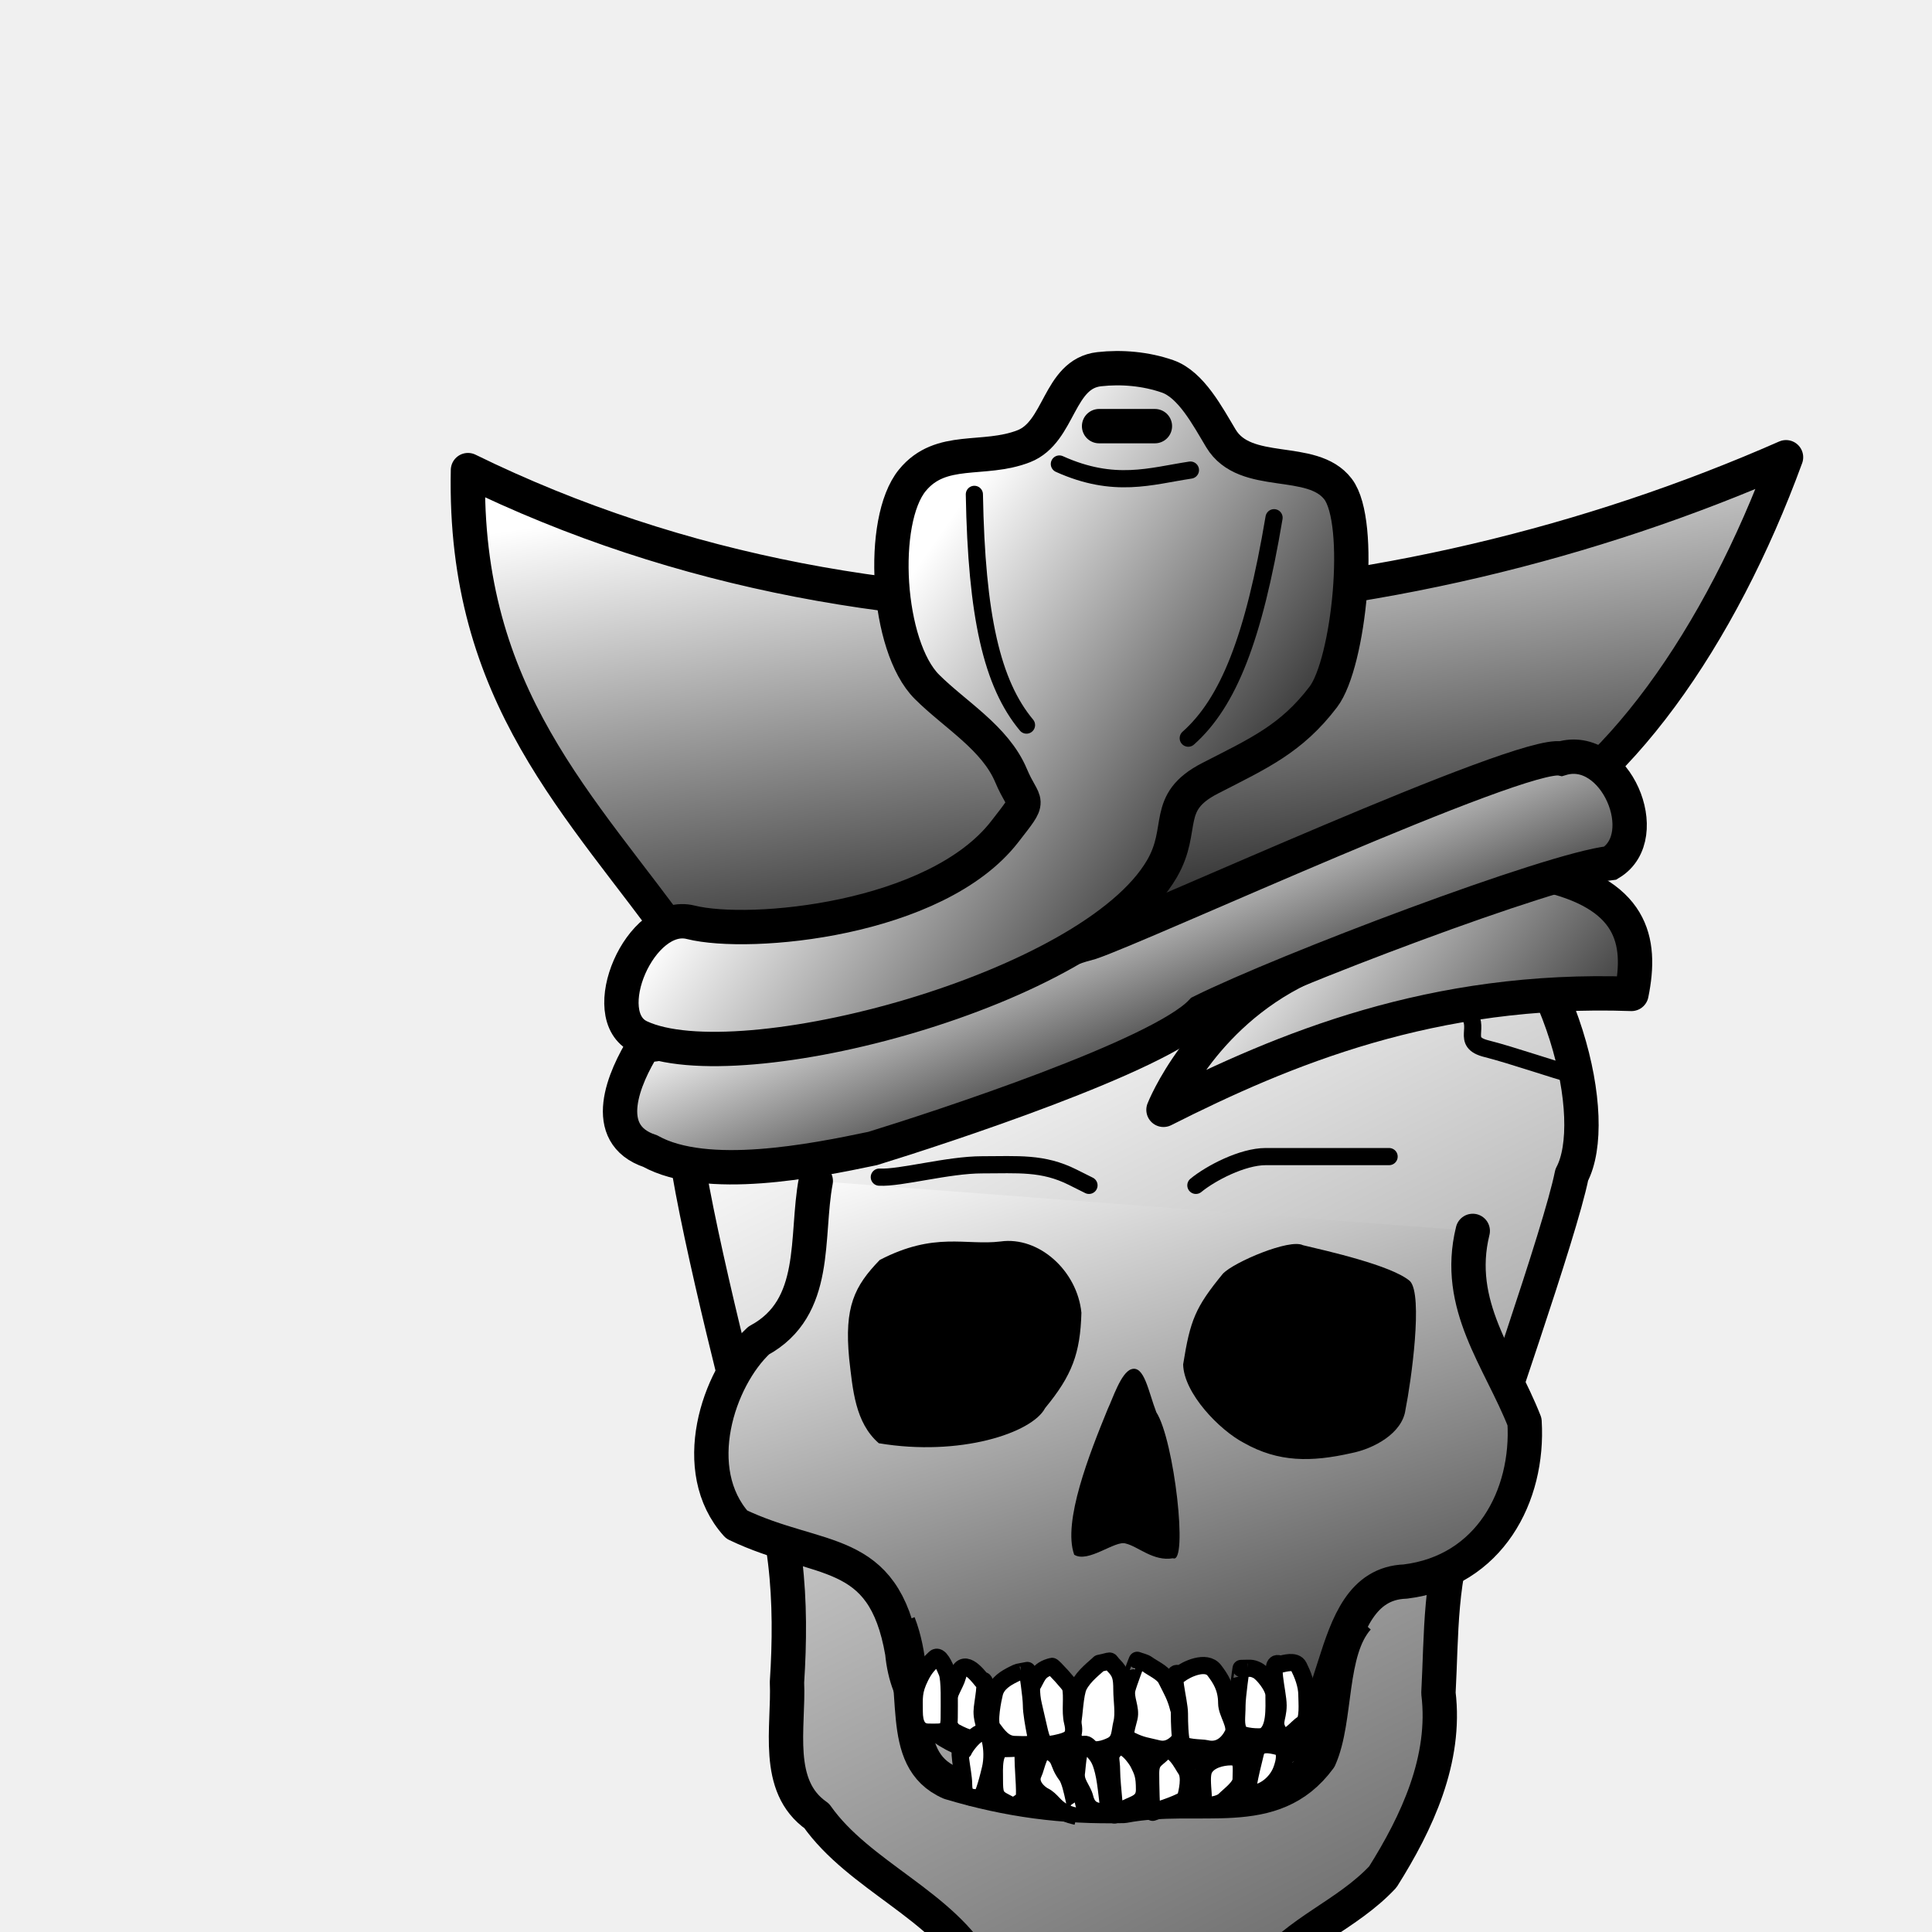
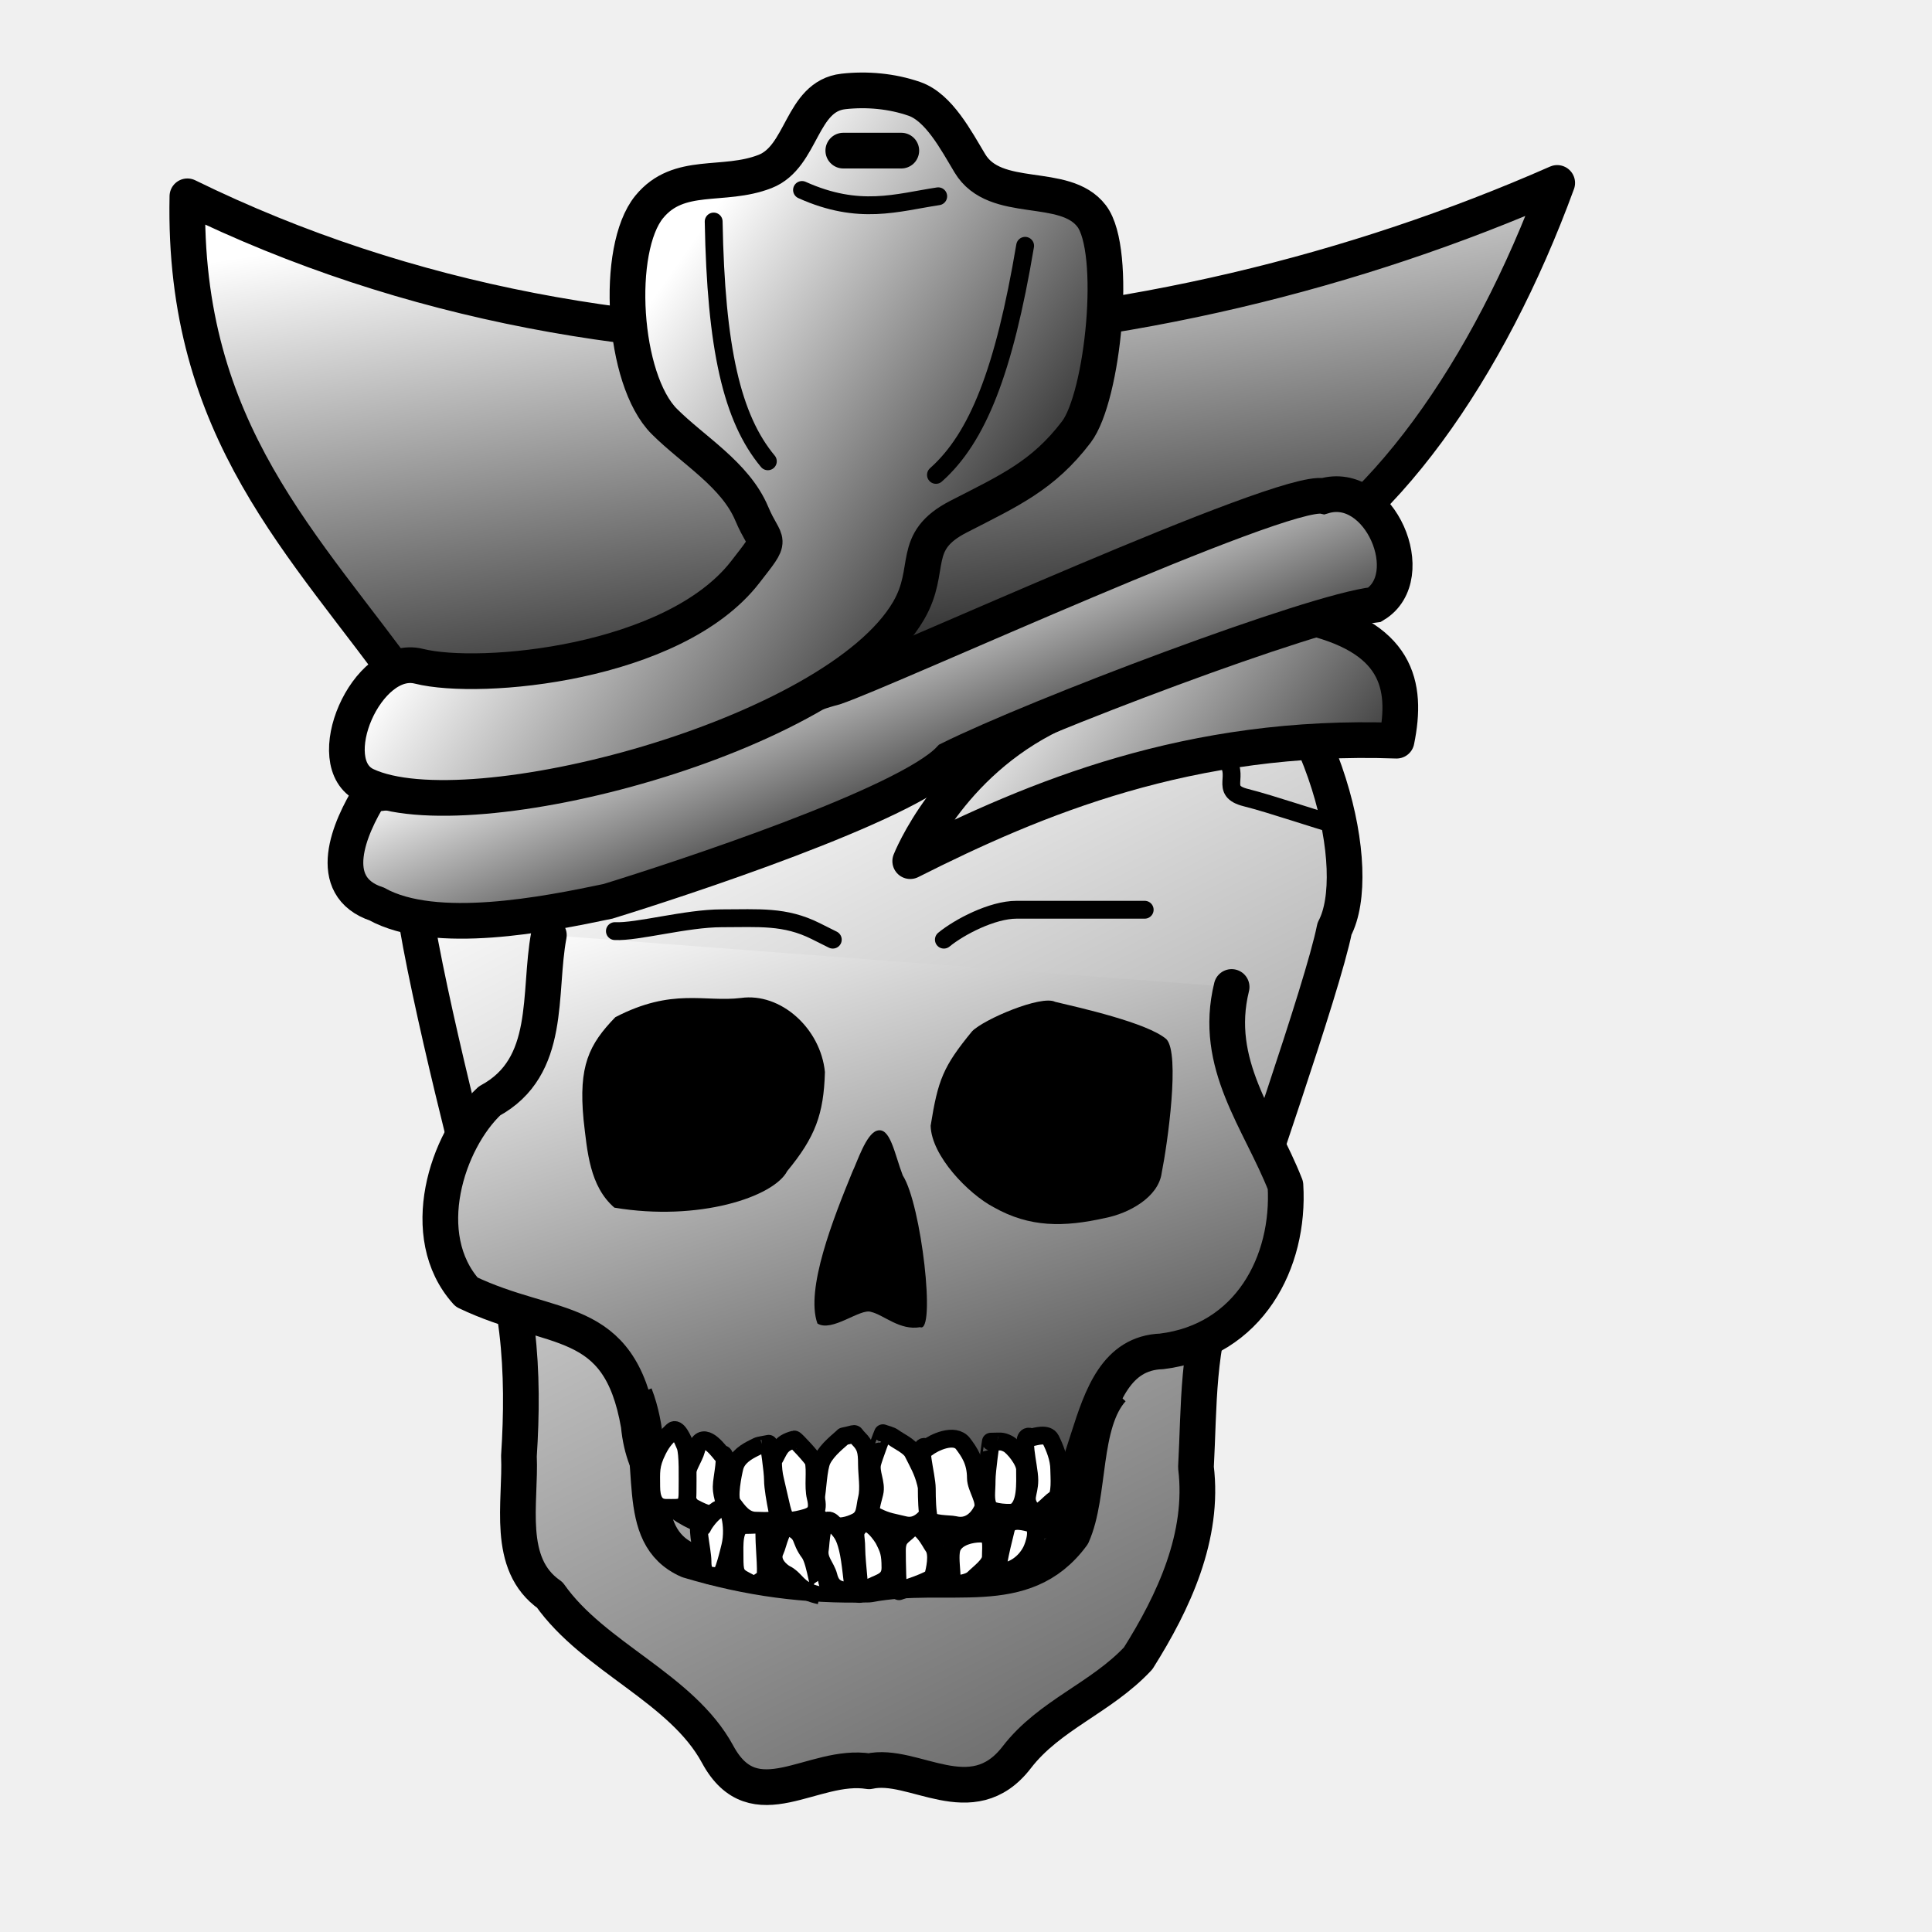
- <svg xmlns="http://www.w3.org/2000/svg" xmlns:xlink="http://www.w3.org/1999/xlink" overflow="hidden" viewBox="-100 -100 900 900" id="svg36220" version="1.0">
+ <svg xmlns="http://www.w3.org/2000/svg" xmlns:xlink="http://www.w3.org/1999/xlink" overflow="hidden" viewBox="34 31 866 866" id="svg36220" version="1.0">
  <defs id="defs36222">
    <linearGradient id="linearGradient5175">
      <stop style="stop-color:#ffffff;stop-opacity:1" offset="0" id="stop5177" />
      <stop style="stop-color:#000000;stop-opacity:1;" offset="1" id="stop5179" />
    </linearGradient>
    <linearGradient xlink:href="#linearGradient5175" id="linearGradient2365" x1="317.823" y1="251.519" x2="716.784" y2="1040.894" gradientUnits="userSpaceOnUse" gradientTransform="matrix(0.957555,0,0,0.957555,5.117738,135.2389)" />
    <linearGradient xlink:href="#linearGradient5175" id="linearGradient2373" x1="403.641" y1="286.734" x2="535.965" y2="715.779" gradientUnits="userSpaceOnUse" gradientTransform="matrix(0.957555,0,0,0.957555,5.117738,135.2389)" />
    <linearGradient xlink:href="#linearGradient5175" id="linearGradient2436" x1="494" y1="289" x2="659.672" y2="419" gradientUnits="userSpaceOnUse" gradientTransform="translate(12,8)" />
    <linearGradient xlink:href="#linearGradient5175" id="linearGradient2449" x1="281.482" y1="229.237" x2="481.762" y2="369.237" gradientUnits="userSpaceOnUse" />
    <linearGradient xlink:href="#linearGradient5175" id="linearGradient4581" x1="476.84" y1="271.289" x2="527.16" y2="393.893" gradientUnits="userSpaceOnUse" />
    <linearGradient xlink:href="#linearGradient5175" id="linearGradient5134" x1="399.945" y1="107.977" x2="440" y2="376.954" gradientUnits="userSpaceOnUse" />
  </defs>
  <g id="layer1">
    <path style="fill:url(#linearGradient2365);fill-opacity:1;fill-rule:evenodd;stroke:#000000;stroke-width:16;stroke-linecap:round;stroke-linejoin:round;stroke-miterlimit:4;stroke-dasharray:none;stroke-opacity:1" d="M 219.61,436.869 C 220.436,387.43 242.548,340.936 277.247,307.141 C 304.132,280.956 334.458,262.984 370.021,252.238 C 402.811,242.33 446.984,243.028 479.636,252.447 C 519.371,263.91 549.346,279.368 580.922,306.027 C 628.794,346.443 645.767,421.712 632.184,447.307 C 626.723,474.513 593.89,566.973 581.085,607.817 C 570.495,633.069 571.55,661.729 570.076,688.706 C 573.87,719.56 560.135,748.989 544.173,774.333 C 527.53,792.144 504.419,799.635 489.744,818.699 C 469.593,844.876 443.405,820.4 423.557,824.971 C 398.372,820.88 372.151,847.821 355.686,817.371 C 339.575,787.575 300.245,774.014 280.449,745.927 C 260.53,732.094 267.536,704.482 266.605,683.653 C 269.03,646.451 267.183,607.901 250.723,573.77 C 249.111,569.049 225.583,478.271 219.61,436.869 z " id="path1328" />
    <path style="fill:url(#linearGradient2373);fill-opacity:1;fill-rule:evenodd;stroke:#000000;stroke-width:16;stroke-linecap:round;stroke-linejoin:round;stroke-miterlimit:4;stroke-dasharray:none;stroke-opacity:1" d="M 280.018,450.151 C 275.098,476.254 281.71,509.193 253.426,524.468 C 234.446,542.111 220.338,584.861 243.149,610.172 C 281.903,628.722 311.553,619.12 320.305,669.809 C 324.539,715.14 369.742,717.923 395.662,715.334 C 424.112,715.797 464.12,716.993 491.185,715.067 C 528.549,713.689 514.093,638.147 554.68,636.742 C 593.941,631.928 612.277,596.756 610.191,562.308 C 598.716,533.079 577.505,508.157 586.064,473.405" id="path2239" />
    <path style="fill:#000000;fill-opacity:1;fill-rule:evenodd;stroke:none;stroke-width:16;stroke-linecap:round;stroke-linejoin:round;stroke-miterlimit:4;stroke-dasharray:none;stroke-opacity:1" d="M 469.74,493.253 C 456.786,509.046 454.462,514.907 451.154,535.586 C 451.466,549.109 468.115,566.195 479.367,572.103 C 495.544,581.266 510.835,581.14 529.533,576.919 C 539.802,574.913 553.275,567.784 554.724,556.692 C 557.345,543.639 563.036,503.213 556.821,496.798 C 548.323,489.409 517.415,482.559 506.947,480.057 C 500.738,476.904 474.939,487.911 469.74,493.253 z " id="path2206" />
    <path style="fill:#000000;fill-opacity:1;fill-rule:evenodd;stroke:none;stroke-width:16;stroke-linecap:round;stroke-linejoin:round;stroke-miterlimit:4;stroke-dasharray:none;stroke-opacity:1" d="M 309.81,486.947 C 297.974,499.177 293.261,508.776 295.577,532.918 C 297.234,547.16 298.302,562.718 309.387,572.317 C 347.066,578.647 380.8,567.573 386.88,555.909 C 399.41,540.72 403.235,530.455 403.764,511.548 C 401.85,491.998 383.972,475.82 366.104,478.328 C 349.788,480.315 335.427,473.636 309.81,486.947 z " id="path2204" />
    <path style="fill:#000000;fill-opacity:1;fill-rule:evenodd;stroke:none;stroke-width:16;stroke-linecap:round;stroke-linejoin:round;stroke-miterlimit:4;stroke-dasharray:none;stroke-opacity:1" d="M 426.995,537.845 C 422.156,539.439 418.275,551.741 416.028,556.369 C 407.581,577.004 394.9,608.977 400.407,624.252 C 406.92,628.328 419.608,617.355 424.419,619.042 C 430.219,620.408 437.266,627.483 446.438,625.895 C 453.606,628.985 447.008,570.791 438.655,557.876 C 434.931,548.186 433.056,535.848 426.995,537.845 z " id="path2228" />
    <path style="fill:none;fill-opacity:1;fill-rule:evenodd;stroke:#000000;stroke-width:16;stroke-linecap:butt;stroke-linejoin:round;stroke-miterlimit:4;stroke-dasharray:none;stroke-opacity:1" d="M 318.592,656.22 C 330.013,685.718 316.955,719.184 342.531,730.434 C 369.725,738.565 395.248,741.975 423.504,741.277 C 459.205,734.493 492.785,748.83 514.676,719.067 C 522.874,700.719 518.822,669.035 532.594,653.744" id="path2244" />
    <path style="fill:#ffffff;fill-opacity:1;fill-rule:evenodd;stroke:#000000;stroke-width:8;stroke-linecap:butt;stroke-linejoin:round;stroke-miterlimit:4;stroke-dasharray:none;stroke-opacity:1" d="M 412.079,674.844 C 410.456,676.539 404.974,680.436 402.503,685.377 C 400.658,689.068 400.43,699.417 399.631,702.613 C 397.928,709.425 400.531,711.681 405.376,714.104 C 409.779,716.305 414.733,714.692 417.824,713.146 C 422.142,710.987 421.544,706.883 422.612,702.613 C 423.725,698.159 422.612,691.878 422.612,687.292 C 422.612,681.418 422.068,679.087 418.782,675.801 C 416.018,673.037 418.745,673.511 412.079,674.844 z " id="path2275" />
    <path style="fill:#ffffff;fill-opacity:1;fill-rule:evenodd;stroke:#000000;stroke-width:8;stroke-linecap:butt;stroke-linejoin:round;stroke-miterlimit:4;stroke-dasharray:none;stroke-opacity:1" d="M 429.772,673.43 C 429.716,673.374 425.664,684.115 424.984,686.835 C 423.918,691.099 427.054,695.79 425.941,700.241 C 424.374,706.512 423.171,708.91 426.899,710.774 C 431.827,713.238 434.443,713.378 439.347,714.604 C 445.217,716.072 448.861,711.495 450.838,708.859 C 453.313,705.558 449.493,697.734 448.923,695.453 C 447.622,690.251 445.623,686.938 443.177,682.048 C 441.777,679.246 436.731,676.973 434.559,675.345 C 433.184,674.313 431.367,674.068 429.772,673.43 z " id="path2277" />
    <path style="fill:#ffffff;fill-opacity:1;fill-rule:evenodd;stroke:#000000;stroke-width:8;stroke-linecap:butt;stroke-linejoin:round;stroke-miterlimit:4;stroke-dasharray:none;stroke-opacity:1" d="M 449.424,680.088 C 444.572,676.449 449.424,692.217 449.424,698.282 C 449.424,702.856 449.6,708.562 450.381,711.688 C 451.077,714.47 459.892,714.065 461.872,714.56 C 467.979,716.087 472.126,712.246 474.32,707.857 C 476.343,703.811 471.447,698.01 471.447,693.494 C 471.447,686.023 468.399,681.77 465.702,678.173 C 461.887,673.086 452.456,677.662 449.424,680.088 z " id="path2279" />
    <path style="fill:#ffffff;fill-opacity:1;fill-rule:evenodd;stroke:#000000;stroke-width:8;stroke-linecap:butt;stroke-linejoin:round;stroke-miterlimit:4;stroke-dasharray:none;stroke-opacity:1" d="M 478.15,677.216 C 478.129,677.187 476.235,690.234 476.235,694.452 C 476.235,699.989 475.357,703.229 477.193,706.9 C 478.265,709.045 487.314,709.5 488.683,708.815 C 494.229,706.042 493.471,695.685 493.471,689.664 C 493.471,685.694 488.07,679.303 485.811,678.173 C 482.948,676.742 482.444,677.216 478.15,677.216 z " id="path2281" />
    <path style="fill:#ffffff;fill-opacity:1;fill-rule:evenodd;stroke:#000000;stroke-width:8;stroke-linecap:butt;stroke-linejoin:round;stroke-miterlimit:4;stroke-dasharray:none;stroke-opacity:1" d="M 496.344,675.3 C 490.627,672.442 495.386,688.06 495.386,694.452 C 495.386,700.832 492.356,702.54 496.344,707.857 C 499.299,711.797 504.318,704.349 506.877,703.069 C 509.691,701.663 508.792,692.674 508.792,689.664 C 508.792,684.725 506.723,679.78 504.962,676.258 C 503.441,673.217 498.254,674.918 496.344,675.3 z " id="path2283" />
    <path style="fill:#ffffff;fill-opacity:1;fill-rule:evenodd;stroke:#000000;stroke-width:8;stroke-linecap:butt;stroke-linejoin:round;stroke-miterlimit:4;stroke-dasharray:none;stroke-opacity:1" d="M 378.564,678.173 C 378.587,678.128 380.48,690.161 380.48,694.452 C 380.48,697.633 381.579,703.777 382.395,707.857 C 383.598,713.873 377.522,712.645 372.819,712.645 C 367.644,712.645 364.83,708.376 362.286,704.985 C 360.297,702.333 362.559,691.444 363.244,688.706 C 364.414,684.026 368.952,681.543 371.862,680.088 C 374.78,678.629 373.349,679.216 378.564,678.173 z " id="path2287" />
    <path style="fill:#ffffff;fill-opacity:1;fill-rule:evenodd;stroke:#000000;stroke-width:8;stroke-linecap:butt;stroke-linejoin:round;stroke-miterlimit:4;stroke-dasharray:none;stroke-opacity:1" d="M 357.498,682.961 C 360.475,681.473 357.498,693.663 357.498,697.324 C 357.498,702.951 359.975,703.861 357.498,708.815 C 355.513,712.785 345.847,707.298 345.05,706.9 C 341.187,704.968 341.22,698.894 341.22,694.452 C 341.22,689.745 345.18,684.355 346.008,681.046 C 348.387,671.529 354.906,679.72 357.498,682.961 z " id="path2289" />
    <path style="fill:#ffffff;fill-opacity:1;fill-rule:evenodd;stroke:#000000;stroke-width:8;stroke-linecap:butt;stroke-linejoin:round;stroke-miterlimit:4;stroke-dasharray:none;stroke-opacity:1" d="M 380.48,685.833 C 383.414,681.147 383.304,677.946 390.055,676.258 C 390.509,676.145 398.408,684.773 398.673,685.833 C 399.797,690.328 398.378,697.102 399.631,702.112 C 401.306,708.814 398.771,710.466 393.885,711.688 C 387.096,713.385 385.863,713.114 384.31,706.9 C 383.362,703.109 382.141,697.267 381.437,694.452 C 380.742,691.669 380.48,688.785 380.48,685.833 z " id="path2291" />
    <path style="fill:#ffffff;fill-opacity:1;fill-rule:evenodd;stroke:#000000;stroke-width:8;stroke-linecap:butt;stroke-linejoin:round;stroke-miterlimit:4;stroke-dasharray:none;stroke-opacity:1" d="M 341.22,679.131 C 342.549,682.576 342.177,693.422 342.177,700.197 C 342.177,707.62 339.153,706.9 332.602,706.9 C 327.37,706.9 325.899,702.633 325.899,697.324 C 325.899,690.878 325.357,687.875 328.772,681.046 C 331.043,676.504 332.911,674.991 335.474,672.428 C 337.555,670.347 340.127,676.398 341.22,679.131 z " id="path2295" />
    <path style="fill:#ffffff;fill-opacity:1;fill-rule:evenodd;stroke:#000000;stroke-width:8;stroke-linecap:butt;stroke-linejoin:round;stroke-miterlimit:4;stroke-dasharray:none;stroke-opacity:1" d="M 348.88,715.518 C 345.269,711.907 348.88,725.732 348.88,730.839 C 348.88,736.65 350.749,737.542 356.541,737.542 C 358.193,737.542 360.862,726.001 361.328,724.136 C 362.461,719.605 362.202,714.225 361.328,710.73 C 358.89,700.975 349.927,712.902 348.88,715.518 z " id="path2299" />
    <path style="fill:#ffffff;fill-opacity:1;fill-rule:evenodd;stroke:#000000;stroke-width:8;stroke-linecap:butt;stroke-linejoin:round;stroke-miterlimit:4;stroke-dasharray:none;stroke-opacity:1" d="M 416.867,744.244 C 416.042,740.946 415.501,731.122 413.994,725.093 C 412.559,719.352 411.437,717.748 407.291,713.603 C 402.165,708.477 401.814,723.753 401.546,725.093 C 400.5,730.321 404.268,733.111 405.376,737.542 C 406.734,742.972 409.936,744.244 416.867,744.244 z " id="path2301" />
    <path style="fill:#ffffff;fill-opacity:1;fill-rule:evenodd;stroke:#000000;stroke-width:8;stroke-linecap:butt;stroke-linejoin:round;stroke-miterlimit:4;stroke-dasharray:none;stroke-opacity:1" d="M 418.782,744.244 C 420.332,750.445 417.824,731.485 417.824,725.093 C 417.824,718.96 416.132,718.167 419.739,714.56 C 423.596,710.704 429.514,719.746 430.272,721.263 C 432.358,725.433 433.145,727.195 433.145,733.711 C 433.145,739.614 428.697,740.244 424.527,742.329 C 418.905,745.14 436.682,740.664 418.782,744.244 z " id="path2303" />
    <path style="fill:#ffffff;fill-opacity:1;fill-rule:evenodd;stroke:#000000;stroke-width:8;stroke-linecap:butt;stroke-linejoin:round;stroke-miterlimit:4;stroke-dasharray:none;stroke-opacity:1" d="M 436.975,744.244 C 436.187,744.639 436.018,730.116 436.018,726.051 C 436.018,720.066 438.401,719.838 441.763,716.475 C 446.169,712.07 451.247,722.736 452.296,724.136 C 454.853,727.544 452.904,735.111 452.296,737.542 C 451.822,739.439 439.304,743.313 436.975,744.244 z " id="path2305" />
    <path style="fill:#ffffff;fill-opacity:1;fill-rule:evenodd;stroke:#000000;stroke-width:8;stroke-linecap:butt;stroke-linejoin:round;stroke-miterlimit:4;stroke-dasharray:none;stroke-opacity:1" d="M 402.503,742.329 C 401.18,747.621 400.031,731.372 396.758,727.008 C 392.191,720.919 394.865,718.88 388.14,715.518 C 384.29,713.593 382.707,723.512 381.437,726.051 C 378.865,731.196 384.176,735.56 386.225,736.584 C 390.019,738.481 390.966,741.827 395.8,744.244 C 398.031,745.36 399.07,745.541 401.546,746.159" id="path2307" />
    <path style="fill:#ffffff;fill-opacity:1;fill-rule:evenodd;stroke:#000000;stroke-width:8;stroke-linecap:butt;stroke-linejoin:round;stroke-miterlimit:4;stroke-dasharray:none;stroke-opacity:1" d="M 376.649,738.499 C 378.086,739.218 376.649,724.234 376.649,720.306 C 376.649,712.854 375.987,714.56 368.031,714.56 C 362.533,714.56 363.244,723.865 363.244,728.923 C 363.244,735.606 363.565,737.223 368.031,739.457 C 372.091,741.486 371.562,742.314 376.649,738.499 z " id="path2309" />
    <path style="fill:#ffffff;fill-opacity:1;fill-rule:evenodd;stroke:#000000;stroke-width:8;stroke-linecap:butt;stroke-linejoin:round;stroke-miterlimit:4;stroke-dasharray:none;stroke-opacity:1" d="M 458.042,741.372 C 463.251,743.977 458.309,729.345 460.914,724.136 C 463.063,719.838 469.206,718.39 473.362,718.39 C 479.426,718.39 478.15,723.54 478.15,728.923 C 478.15,732.4 472.882,736.107 470.49,738.499 C 467.997,740.991 461.958,741.372 458.042,741.372 z " id="path2311" />
    <path style="fill:#ffffff;fill-opacity:1;fill-rule:evenodd;stroke:#000000;stroke-width:8;stroke-linecap:butt;stroke-linejoin:round;stroke-miterlimit:4;stroke-dasharray:none;stroke-opacity:1" d="M 481.98,735.626 C 479.723,737.884 482.389,726.331 484.853,716.475 C 486.146,711.304 491.914,712.734 495.386,713.603 C 500.772,714.949 497.404,723.93 496.344,726.051 C 493.618,731.503 488.085,735.626 481.98,735.626 z " id="path2313" />
    <path style="fill:none;fill-opacity:0.75;fill-rule:evenodd;stroke:#000000;stroke-width:8;stroke-linecap:round;stroke-linejoin:round;stroke-miterlimit:4;stroke-dasharray:none;stroke-opacity:1" d="M 426.112,269.186 C 424.306,274.152 428.82,274.73 428.82,282.728 C 428.82,286.377 414.654,303.147 416.633,307.104 C 419.483,312.805 427.234,317.705 428.82,319.291 C 429.9,320.371 403.954,315.926 400.382,327.417 C 397.324,337.256 386.692,318.661 376.896,321.11 C 370.189,322.787 357.414,346.192 351.632,349.084 C 343.244,353.277 335.049,338.691 332.673,348.194 C 331.008,354.854 331.496,359.673 329.965,365.798 C 327.186,376.912 334.405,361.657 316.423,364.654 C 308.225,366.02 306.943,361.236 306.943,379.55 C 306.943,379.984 290.172,388.092 287.985,391.738 C 283.743,398.807 282.232,401.034 279.86,410.525 C 276.761,422.919 256.62,415.822 250.236,422.205" id="path2353" />
    <path style="fill:none;fill-opacity:0.75;fill-rule:evenodd;stroke:#000000;stroke-width:8;stroke-linecap:round;stroke-linejoin:round;stroke-miterlimit:4;stroke-dasharray:none;stroke-opacity:1" d="M 425.903,330.301 C 431.771,324.433 437.639,318.565 443.507,312.697 C 449.376,306.829 431.771,324.433 425.903,330.301 C 419.584,336.621 439.499,318.492 444.862,311.343 C 452.444,301.232 467.354,314.348 470.591,320.822 C 474.516,328.672 480.524,335.175 484.133,333.01 C 489.51,329.783 498.175,327.593 504.446,327.593 C 517.478,327.593 523.433,338.484 528.821,349.26 C 532.698,357.013 542.758,343.843 553.197,343.843 C 563.895,343.843 569.13,349.174 566.739,358.739 C 565.703,362.88 580.007,367.945 582.989,370.927 C 590.59,378.528 580.059,385.429 592.468,388.531 C 603.876,391.383 625.339,398.781 632.417,400.55" id="path2357" />
    <path style="fill:none;fill-opacity:0.75;fill-rule:evenodd;stroke:#000000;stroke-width:8;stroke-linecap:round;stroke-linejoin:round;stroke-miterlimit:4;stroke-dasharray:none;stroke-opacity:1" d="M 309.62,448.36 C 319.552,448.866 341.59,442.614 357.498,442.614 C 374.166,442.614 385.762,441.425 399.631,448.36 C 402.218,449.653 404.806,450.948 407.291,452.19" id="path2375" />
    <path style="fill:none;fill-opacity:0.75;fill-rule:evenodd;stroke:#000000;stroke-width:8;stroke-linecap:round;stroke-linejoin:round;stroke-miterlimit:4;stroke-dasharray:none;stroke-opacity:1" d="M 457.084,452.19 C 463.968,446.535 478.732,438.784 489.641,438.784 C 501.764,438.784 511.868,438.784 524.113,438.784 C 531.773,438.784 539.434,438.784 547.094,438.784" id="path2377" />
    <path style="fill:url(#linearGradient2436);fill-opacity:1;fill-rule:evenodd;stroke:#000000;stroke-width:16;stroke-linecap:round;stroke-linejoin:round;stroke-miterlimit:4;stroke-dasharray:none;stroke-opacity:1" d="M 618,307 C 618,307 553,328.5 506,351 C 459,373.5 442,417 442,417 C 497.881,388.803 567.363,359.692 660,363 C 665.103,337.966 660.497,316.168 618,307 z " id="path2428" />
    <path style="fill:url(#linearGradient5134);fill-opacity:1.0;fill-rule:evenodd;stroke:#000000;stroke-width:16;stroke-linecap:round;stroke-linejoin:round;stroke-opacity:1;stroke-miterlimit:4;stroke-dasharray:none" d="M 218,341 C 170.779,274.91 115.752,224.665 118,119 C 315.851,216.007 551.345,192.58 732,113 C 701.438,196.577 652.184,267.208 598,291 C 460.331,395.281 340.568,376.167 218,341 z " id="path4253" />
    <path style="fill:url(#linearGradient4581);fill-opacity:1.0;fill-rule:evenodd;stroke:#000000;stroke-width:16;stroke-linecap:butt;stroke-linejoin:miter;stroke-opacity:1;stroke-miterlimit:4;stroke-dasharray:none" d="M 200,387 C 190.68,402.023 179.145,428.296 202.868,436.223 C 229.138,450.719 278.666,440.862 306.521,435.007 C 337.627,425.438 440.474,391.821 459.716,371.325 C 498.587,352.042 622.179,305.144 650.199,302.045 C 670.943,289.455 652.485,245.805 627.228,253.371 C 609.028,249.505 432.504,330.83 408.169,339.041 C 388.284,344.071 308.436,375.992 284.874,375.048 C 263.904,374.852 207.796,387.013 200,387 z " id="path3697" />
    <path style="fill:url(#linearGradient2449);fill-opacity:1.0;fill-rule:evenodd;stroke:#000000;stroke-width:16;stroke-linecap:butt;stroke-linejoin:miter;stroke-opacity:1;stroke-miterlimit:4;stroke-dasharray:none" d="M 441.262,304.74 C 452.252,285.863 441.631,273.887 463.698,262.559 C 486.458,250.877 501.558,244.204 516.449,224.65 C 528.46,208.877 535.124,143.324 523.312,127.836 C 511.179,111.928 480.123,123.156 468.737,104.198 C 462.563,93.918 454.841,79.134 443.889,75.325 C 433.721,71.788 422.493,70.814 412.058,71.986 C 392.887,74.138 393.878,101.236 376.938,107.859 C 358.149,115.204 338.321,107.478 325.012,123.73 C 309.586,142.567 312.903,201.091 331.801,219.946 C 344.837,232.952 363.597,243.734 370.974,261.259 C 377.309,276.311 381.052,270.668 368.021,287.456 C 336.059,328.634 249.344,336.557 221.772,329.641 C 198.315,323.756 177.128,373.201 198,383 C 244.052,404.621 408.355,361.265 441.262,304.74 z " id="path2438" />
    <path style="fill:none;fill-opacity:0.75;fill-rule:evenodd;stroke:#000000;stroke-width:16;stroke-linecap:round;stroke-linejoin:round;stroke-miterlimit:4;stroke-dasharray:none;stroke-opacity:1" d="M 412,98.515 L 438,98.515" id="path2457" />
    <path style="fill:none;fill-opacity:0.75;fill-rule:evenodd;stroke:#000000;stroke-width:8;stroke-linecap:round;stroke-linejoin:round;stroke-miterlimit:4;stroke-dasharray:none;stroke-opacity:1" d="M 353.897,130.295 C 354.911,187.157 362.127,218.514 378.181,237.775" id="path2535" />
    <path id="path2537" d="M 493.504,141.178 C 484.06,197.26 472.269,227.198 453.534,243.863" style="fill:none;fill-opacity:0.75;fill-rule:evenodd;stroke:#000000;stroke-width:8;stroke-linecap:round;stroke-linejoin:round;stroke-miterlimit:4;stroke-dasharray:none;stroke-opacity:1" />
    <path id="path2539" d="M 393.495,116.153 C 419.155,127.715 436.064,121.773 454.548,118.982" style="fill:none;fill-opacity:0.75;fill-rule:evenodd;stroke:#000000;stroke-width:8;stroke-linecap:round;stroke-linejoin:round;stroke-miterlimit:4;stroke-dasharray:none;stroke-opacity:1" />
  </g>
</svg>
